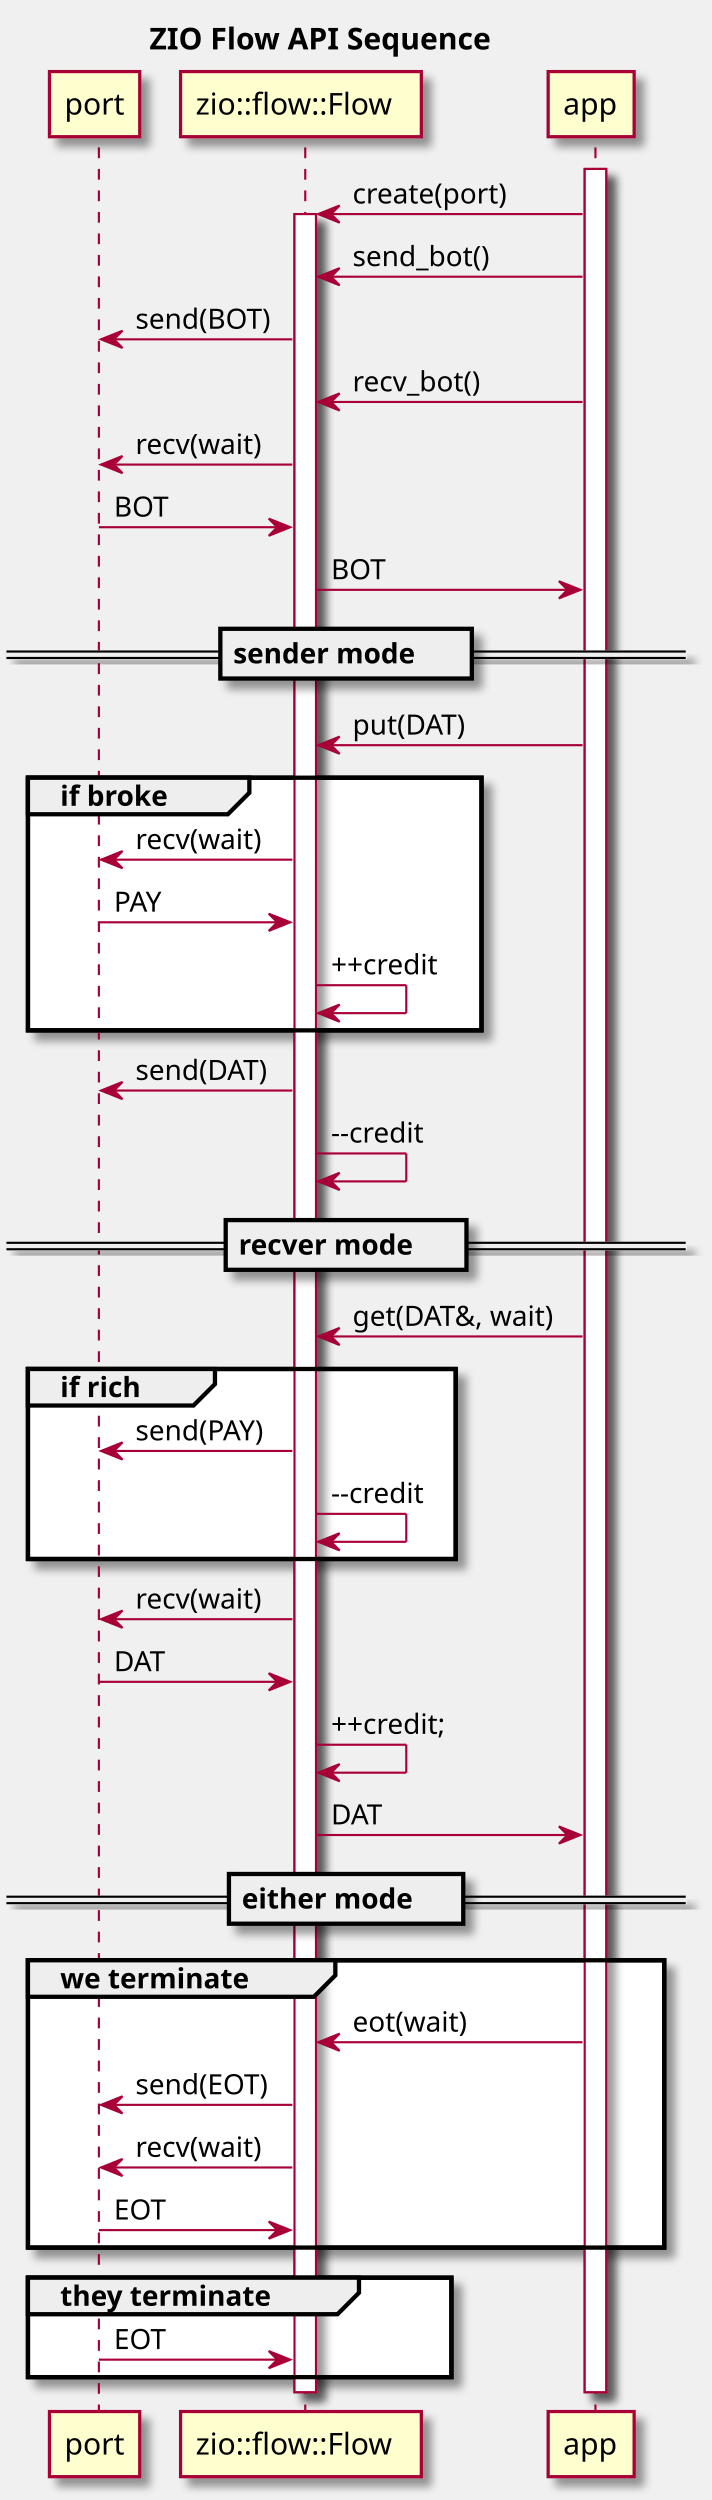
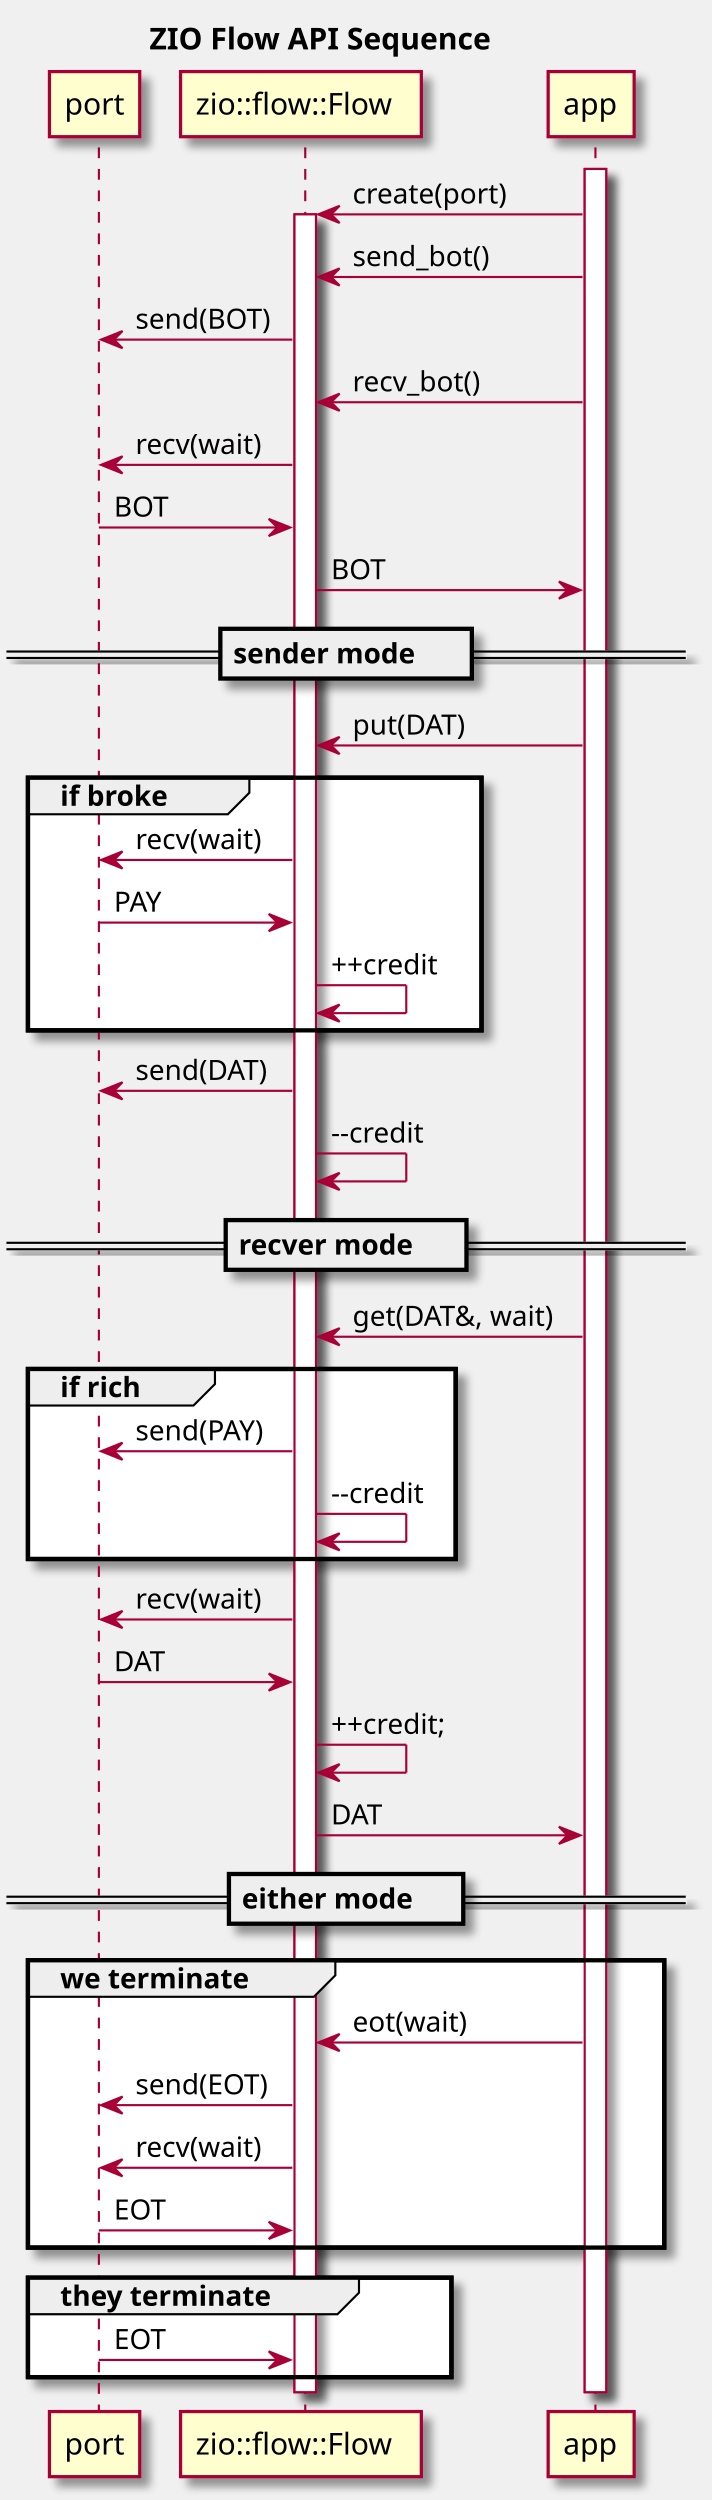
<svg xmlns="http://www.w3.org/2000/svg" contentScriptType="application/ecmascript" contentStyleType="text/css" height="1163px" preserveAspectRatio="none" style="width:331px;height:1163px;" version="1.1" viewBox="0 0 331 1163" width="331px" zoomAndPan="magnify">
  <defs>
    <filter height="300%" id="f6w0gxkdwq3so" width="300%" x="-1" y="-1">
      <feGaussianBlur result="blurOut" stdDeviation="2.0" />
      <feColorMatrix in="blurOut" result="blurOut2" type="matrix" values="0 0 0 0 0 0 0 0 0 0 0 0 0 0 0 0 0 0 .4 0" />
      <feOffset dx="4.0" dy="4.0" in="blurOut2" result="blurOut3" />
      <feBlend in="SourceGraphic" in2="blurOut3" mode="normal" />
    </filter>
  </defs>
  <g>
    <text fill="#000000" font-family="sans-serif" font-size="14" font-weight="bold" lengthAdjust="spacingAndGlyphs" textLength="183" x="69.5" y="22.995">ZIO Flow API Sequence</text>
-     <rect fill="#FFFFFF" filter="url(#f6w0gxkdwq3so)" height="1013.25" style="stroke: #A80036; stroke-width: 1.0;" width="10" x="137" y="99.594" />
+     <rect fill="#FFFFFF" filter="url(#f6w0gxkdwq3so)" height="1013.117" style="stroke: #A80036; stroke-width: 1.0;" width="10" x="137" y="99.727" />
    <rect fill="#FFFFFF" filter="url(#f6w0gxkdwq3so)" height="1034.25" style="stroke: #A80036; stroke-width: 1.0;" width="10" x="272" y="78.594" />
    <rect fill="#FFFFFF" filter="url(#f6w0gxkdwq3so)" height="117.531" style="stroke: #000000; stroke-width: 2.0;" width="211" x="13" y="361.789" />
    <rect fill="#FFFFFF" filter="url(#f6w0gxkdwq3so)" height="88.398" style="stroke: #000000; stroke-width: 2.0;" width="199" x="13" y="636.852" />
    <rect fill="#FFFFFF" filter="url(#f6w0gxkdwq3so)" height="133.664" style="stroke: #000000; stroke-width: 2.0;" width="296" x="13" y="911.914" />
    <rect fill="#FFFFFF" filter="url(#f6w0gxkdwq3so)" height="46.266" style="stroke: #000000; stroke-width: 2.0;" width="197" x="13" y="1059.578" />
    <line style="stroke: #A80036; stroke-width: 1.0; stroke-dasharray: 5.0,5.0;" x1="46" x2="46" y1="68.594" y2="1122.844" />
    <line style="stroke: #A80036; stroke-width: 1.0; stroke-dasharray: 5.0,5.0;" x1="142" x2="142" y1="68.594" y2="1122.844" />
    <line style="stroke: #A80036; stroke-width: 1.0; stroke-dasharray: 5.0,5.0;" x1="277" x2="277" y1="68.594" y2="1122.844" />
    <rect fill="#FEFECE" filter="url(#f6w0gxkdwq3so)" height="30.297" style="stroke: #A80036; stroke-width: 1.5;" width="42" x="23" y="33.297" />
    <text fill="#000000" font-family="sans-serif" font-size="14" lengthAdjust="spacingAndGlyphs" textLength="28" x="30" y="53.292">port</text>
    <rect fill="#FEFECE" filter="url(#f6w0gxkdwq3so)" height="30.297" style="stroke: #A80036; stroke-width: 1.5;" width="42" x="23" y="1121.844" />
    <text fill="#000000" font-family="sans-serif" font-size="14" lengthAdjust="spacingAndGlyphs" textLength="28" x="30" y="1141.839">port</text>
    <rect fill="#FEFECE" filter="url(#f6w0gxkdwq3so)" height="30.297" style="stroke: #A80036; stroke-width: 1.5;" width="112" x="84" y="33.297" />
    <text fill="#000000" font-family="sans-serif" font-size="14" lengthAdjust="spacingAndGlyphs" textLength="98" x="91" y="53.292">zio::flow::Flow</text>
    <rect fill="#FEFECE" filter="url(#f6w0gxkdwq3so)" height="30.297" style="stroke: #A80036; stroke-width: 1.5;" width="112" x="84" y="1121.844" />
    <text fill="#000000" font-family="sans-serif" font-size="14" lengthAdjust="spacingAndGlyphs" textLength="98" x="91" y="1141.839">zio::flow::Flow</text>
    <rect fill="#FEFECE" filter="url(#f6w0gxkdwq3so)" height="30.297" style="stroke: #A80036; stroke-width: 1.5;" width="40" x="255" y="33.297" />
    <text fill="#000000" font-family="sans-serif" font-size="14" lengthAdjust="spacingAndGlyphs" textLength="26" x="262" y="53.292">app</text>
    <rect fill="#FEFECE" filter="url(#f6w0gxkdwq3so)" height="30.297" style="stroke: #A80036; stroke-width: 1.5;" width="40" x="255" y="1121.844" />
    <text fill="#000000" font-family="sans-serif" font-size="14" lengthAdjust="spacingAndGlyphs" textLength="26" x="262" y="1141.839">app</text>
-     <rect fill="#FFFFFF" filter="url(#f6w0gxkdwq3so)" height="1013.25" style="stroke: #A80036; stroke-width: 1.0;" width="10" x="137" y="99.594" />
+     <rect fill="#FFFFFF" filter="url(#f6w0gxkdwq3so)" height="1013.117" style="stroke: #A80036; stroke-width: 1.0;" width="10" x="137" y="99.727" />
    <rect fill="#FFFFFF" filter="url(#f6w0gxkdwq3so)" height="1034.25" style="stroke: #A80036; stroke-width: 1.0;" width="10" x="272" y="78.594" />
-     <polygon fill="#A80036" points="158,95.594,148,99.594,158,103.594,154,99.594" style="stroke: #A80036; stroke-width: 1.0;" />
-     <line style="stroke: #A80036; stroke-width: 1.0;" x1="152" x2="271" y1="99.594" y2="99.594" />
+     <polygon fill="#A80036" points="158,95.727,148,99.727,158,103.727,154,99.727" style="stroke: #A80036; stroke-width: 1.0;" />
+     <line style="stroke: #A80036; stroke-width: 1.0;" x1="152" x2="271" y1="99.727" y2="99.727" />
    <text fill="#000000" font-family="sans-serif" font-size="13" lengthAdjust="spacingAndGlyphs" textLength="77" x="164" y="94.661">create(port)</text>
-     <polygon fill="#A80036" points="158,124.727,148,128.727,158,132.727,154,128.727" style="stroke: #A80036; stroke-width: 1.0;" />
-     <line style="stroke: #A80036; stroke-width: 1.0;" x1="152" x2="271" y1="128.727" y2="128.727" />
+     <polygon fill="#A80036" points="158,124.859,148,128.859,158,132.859,154,128.859" style="stroke: #A80036; stroke-width: 1.0;" />
+     <line style="stroke: #A80036; stroke-width: 1.0;" x1="152" x2="271" y1="128.859" y2="128.859" />
    <text fill="#000000" font-family="sans-serif" font-size="13" lengthAdjust="spacingAndGlyphs" textLength="69" x="164" y="123.793">send_bot()</text>
-     <polygon fill="#A80036" points="57,153.859,47,157.859,57,161.859,53,157.859" style="stroke: #A80036; stroke-width: 1.0;" />
-     <line style="stroke: #A80036; stroke-width: 1.0;" x1="51" x2="136" y1="157.859" y2="157.859" />
+     <polygon fill="#A80036" points="57,153.992,47,157.992,57,161.992,53,157.992" style="stroke: #A80036; stroke-width: 1.0;" />
+     <line style="stroke: #A80036; stroke-width: 1.0;" x1="51" x2="136" y1="157.992" y2="157.992" />
    <text fill="#000000" font-family="sans-serif" font-size="13" lengthAdjust="spacingAndGlyphs" textLength="67" x="63" y="152.926">send(BOT)</text>
-     <polygon fill="#A80036" points="158,182.992,148,186.992,158,190.992,154,186.992" style="stroke: #A80036; stroke-width: 1.0;" />
-     <line style="stroke: #A80036; stroke-width: 1.0;" x1="152" x2="271" y1="186.992" y2="186.992" />
+     <polygon fill="#A80036" points="158,183.125,148,187.125,158,191.125,154,187.125" style="stroke: #A80036; stroke-width: 1.0;" />
+     <line style="stroke: #A80036; stroke-width: 1.0;" x1="152" x2="271" y1="187.125" y2="187.125" />
    <text fill="#000000" font-family="sans-serif" font-size="13" lengthAdjust="spacingAndGlyphs" textLength="65" x="164" y="182.059">recv_bot()</text>
-     <polygon fill="#A80036" points="57,212.125,47,216.125,57,220.125,53,216.125" style="stroke: #A80036; stroke-width: 1.0;" />
-     <line style="stroke: #A80036; stroke-width: 1.0;" x1="51" x2="136" y1="216.125" y2="216.125" />
+     <polygon fill="#A80036" points="57,212.258,47,216.258,57,220.258,53,216.258" style="stroke: #A80036; stroke-width: 1.0;" />
+     <line style="stroke: #A80036; stroke-width: 1.0;" x1="51" x2="136" y1="216.258" y2="216.258" />
    <text fill="#000000" font-family="sans-serif" font-size="13" lengthAdjust="spacingAndGlyphs" textLength="62" x="63" y="211.192">recv(wait)</text>
-     <polygon fill="#A80036" points="125,241.258,135,245.258,125,249.258,129,245.258" style="stroke: #A80036; stroke-width: 1.0;" />
-     <line style="stroke: #A80036; stroke-width: 1.0;" x1="46" x2="131" y1="245.258" y2="245.258" />
+     <polygon fill="#A80036" points="125,241.391,135,245.391,125,249.391,129,245.391" style="stroke: #A80036; stroke-width: 1.0;" />
+     <line style="stroke: #A80036; stroke-width: 1.0;" x1="46" x2="131" y1="245.391" y2="245.391" />
    <text fill="#000000" font-family="sans-serif" font-size="13" lengthAdjust="spacingAndGlyphs" textLength="26" x="53" y="240.325">BOT</text>
-     <polygon fill="#A80036" points="260,270.391,270,274.391,260,278.391,264,274.391" style="stroke: #A80036; stroke-width: 1.0;" />
-     <line style="stroke: #A80036; stroke-width: 1.0;" x1="147" x2="266" y1="274.391" y2="274.391" />
+     <polygon fill="#A80036" points="260,270.523,270,274.523,260,278.523,264,274.523" style="stroke: #A80036; stroke-width: 1.0;" />
+     <line style="stroke: #A80036; stroke-width: 1.0;" x1="147" x2="266" y1="274.523" y2="274.523" />
    <text fill="#000000" font-family="sans-serif" font-size="13" lengthAdjust="spacingAndGlyphs" textLength="26" x="154" y="269.457">BOT</text>
    <rect fill="#EEEEEE" filter="url(#f6w0gxkdwq3so)" height="3" style="stroke: #EEEEEE; stroke-width: 1.0;" width="316" x="3" y="303.09" />
    <line style="stroke: #000000; stroke-width: 1.0;" x1="3" x2="319" y1="303.09" y2="303.09" />
    <line style="stroke: #000000; stroke-width: 1.0;" x1="3" x2="319" y1="306.09" y2="306.09" />
    <rect fill="#EEEEEE" filter="url(#f6w0gxkdwq3so)" height="23.133" style="stroke: #000000; stroke-width: 2.0;" width="117" x="102.5" y="292.523" />
    <text fill="#000000" font-family="sans-serif" font-size="13" font-weight="bold" lengthAdjust="spacingAndGlyphs" textLength="98" x="108.5" y="308.59">sender mode</text>
-     <polygon fill="#A80036" points="158,342.656,148,346.656,158,350.656,154,346.656" style="stroke: #A80036; stroke-width: 1.0;" />
-     <line style="stroke: #A80036; stroke-width: 1.0;" x1="152" x2="271" y1="346.656" y2="346.656" />
+     <polygon fill="#A80036" points="158,342.789,148,346.789,158,350.789,154,346.789" style="stroke: #A80036; stroke-width: 1.0;" />
+     <line style="stroke: #A80036; stroke-width: 1.0;" x1="152" x2="271" y1="346.789" y2="346.789" />
    <text fill="#000000" font-family="sans-serif" font-size="13" lengthAdjust="spacingAndGlyphs" textLength="57" x="164" y="341.723">put(DAT)</text>
+     <path d="M13,361.789 L116,361.789 L116,368.789 L106,378.789 L13,378.789 L13,361.789 " fill="#EEEEEE" style="stroke: #000000; stroke-width: 1.0;" />
    <rect fill="none" height="117.531" style="stroke: #000000; stroke-width: 2.0;" width="211" x="13" y="361.789" />
-     <polygon fill="#EEEEEE" points="13,361.789,116,361.789,116,368.789,106,378.789,13,378.789,13,361.789" style="stroke: #000000; stroke-width: 2.0;" />
    <text fill="#000000" font-family="sans-serif" font-size="13" font-weight="bold" lengthAdjust="spacingAndGlyphs" textLength="58" x="28" y="374.856">if broke</text>
-     <polygon fill="#A80036" points="57,395.922,47,399.922,57,403.922,53,399.922" style="stroke: #A80036; stroke-width: 1.0;" />
-     <line style="stroke: #A80036; stroke-width: 1.0;" x1="51" x2="136" y1="399.922" y2="399.922" />
+     <polygon fill="#A80036" points="57,396.055,47,400.055,57,404.055,53,400.055" style="stroke: #A80036; stroke-width: 1.0;" />
+     <line style="stroke: #A80036; stroke-width: 1.0;" x1="51" x2="136" y1="400.055" y2="400.055" />
    <text fill="#000000" font-family="sans-serif" font-size="13" lengthAdjust="spacingAndGlyphs" textLength="62" x="63" y="394.989">recv(wait)</text>
-     <polygon fill="#A80036" points="125,425.055,135,429.055,125,433.055,129,429.055" style="stroke: #A80036; stroke-width: 1.0;" />
-     <line style="stroke: #A80036; stroke-width: 1.0;" x1="46" x2="131" y1="429.055" y2="429.055" />
+     <polygon fill="#A80036" points="125,425.188,135,429.188,125,433.188,129,429.188" style="stroke: #A80036; stroke-width: 1.0;" />
+     <line style="stroke: #A80036; stroke-width: 1.0;" x1="46" x2="131" y1="429.188" y2="429.188" />
    <text fill="#000000" font-family="sans-serif" font-size="13" lengthAdjust="spacingAndGlyphs" textLength="24" x="53" y="424.122">PAY</text>
    <line style="stroke: #A80036; stroke-width: 1.0;" x1="147" x2="189" y1="458.32" y2="458.32" />
    <line style="stroke: #A80036; stroke-width: 1.0;" x1="189" x2="189" y1="458.32" y2="471.32" />
    <line style="stroke: #A80036; stroke-width: 1.0;" x1="148" x2="189" y1="471.32" y2="471.32" />
    <polygon fill="#A80036" points="158,467.32,148,471.32,158,475.32,154,471.32" style="stroke: #A80036; stroke-width: 1.0;" />
    <text fill="#000000" font-family="sans-serif" font-size="13" lengthAdjust="spacingAndGlyphs" textLength="58" x="154" y="453.254">++credit</text>
-     <polygon fill="#A80036" points="57,503.32,47,507.32,57,511.32,53,507.32" style="stroke: #A80036; stroke-width: 1.0;" />
-     <line style="stroke: #A80036; stroke-width: 1.0;" x1="51" x2="136" y1="507.32" y2="507.32" />
+     <polygon fill="#A80036" points="57,503.453,47,507.453,57,511.453,53,507.453" style="stroke: #A80036; stroke-width: 1.0;" />
+     <line style="stroke: #A80036; stroke-width: 1.0;" x1="51" x2="136" y1="507.453" y2="507.453" />
    <text fill="#000000" font-family="sans-serif" font-size="13" lengthAdjust="spacingAndGlyphs" textLength="67" x="63" y="502.387">send(DAT)</text>
    <line style="stroke: #A80036; stroke-width: 1.0;" x1="147" x2="189" y1="536.586" y2="536.586" />
    <line style="stroke: #A80036; stroke-width: 1.0;" x1="189" x2="189" y1="536.586" y2="549.586" />
    <line style="stroke: #A80036; stroke-width: 1.0;" x1="148" x2="189" y1="549.586" y2="549.586" />
    <polygon fill="#A80036" points="158,545.586,148,549.586,158,553.586,154,549.586" style="stroke: #A80036; stroke-width: 1.0;" />
    <text fill="#000000" font-family="sans-serif" font-size="13" lengthAdjust="spacingAndGlyphs" textLength="46" x="154" y="531.52">--credit</text>
    <rect fill="#EEEEEE" filter="url(#f6w0gxkdwq3so)" height="3" style="stroke: #EEEEEE; stroke-width: 1.0;" width="316" x="3" y="578.152" />
    <line style="stroke: #000000; stroke-width: 1.0;" x1="3" x2="319" y1="578.152" y2="578.152" />
    <line style="stroke: #000000; stroke-width: 1.0;" x1="3" x2="319" y1="581.152" y2="581.152" />
    <rect fill="#EEEEEE" filter="url(#f6w0gxkdwq3so)" height="23.133" style="stroke: #000000; stroke-width: 2.0;" width="112" x="105" y="567.586" />
    <text fill="#000000" font-family="sans-serif" font-size="13" font-weight="bold" lengthAdjust="spacingAndGlyphs" textLength="93" x="111" y="583.653">recver mode</text>
-     <polygon fill="#A80036" points="158,617.719,148,621.719,158,625.719,154,621.719" style="stroke: #A80036; stroke-width: 1.0;" />
-     <line style="stroke: #A80036; stroke-width: 1.0;" x1="152" x2="271" y1="621.719" y2="621.719" />
+     <polygon fill="#A80036" points="158,617.852,148,621.852,158,625.852,154,621.852" style="stroke: #A80036; stroke-width: 1.0;" />
+     <line style="stroke: #A80036; stroke-width: 1.0;" x1="152" x2="271" y1="621.852" y2="621.852" />
    <text fill="#000000" font-family="sans-serif" font-size="13" lengthAdjust="spacingAndGlyphs" textLength="101" x="164" y="616.786">get(DAT&amp;, wait)</text>
+     <path d="M13,636.852 L100,636.852 L100,643.852 L90,653.852 L13,653.852 L13,636.852 " fill="#EEEEEE" style="stroke: #000000; stroke-width: 1.0;" />
    <rect fill="none" height="88.398" style="stroke: #000000; stroke-width: 2.0;" width="199" x="13" y="636.852" />
-     <polygon fill="#EEEEEE" points="13,636.852,100,636.852,100,643.852,90,653.852,13,653.852,13,636.852" style="stroke: #000000; stroke-width: 2.0;" />
    <text fill="#000000" font-family="sans-serif" font-size="13" font-weight="bold" lengthAdjust="spacingAndGlyphs" textLength="42" x="28" y="649.918">if rich</text>
-     <polygon fill="#A80036" points="57,670.984,47,674.984,57,678.984,53,674.984" style="stroke: #A80036; stroke-width: 1.0;" />
-     <line style="stroke: #A80036; stroke-width: 1.0;" x1="51" x2="136" y1="674.984" y2="674.984" />
+     <polygon fill="#A80036" points="57,671.117,47,675.117,57,679.117,53,675.117" style="stroke: #A80036; stroke-width: 1.0;" />
+     <line style="stroke: #A80036; stroke-width: 1.0;" x1="51" x2="136" y1="675.117" y2="675.117" />
    <text fill="#000000" font-family="sans-serif" font-size="13" lengthAdjust="spacingAndGlyphs" textLength="65" x="63" y="670.051">send(PAY)</text>
    <line style="stroke: #A80036; stroke-width: 1.0;" x1="147" x2="189" y1="704.25" y2="704.25" />
    <line style="stroke: #A80036; stroke-width: 1.0;" x1="189" x2="189" y1="704.25" y2="717.25" />
    <line style="stroke: #A80036; stroke-width: 1.0;" x1="148" x2="189" y1="717.25" y2="717.25" />
    <polygon fill="#A80036" points="158,713.25,148,717.25,158,721.25,154,717.25" style="stroke: #A80036; stroke-width: 1.0;" />
    <text fill="#000000" font-family="sans-serif" font-size="13" lengthAdjust="spacingAndGlyphs" textLength="46" x="154" y="699.184">--credit</text>
-     <polygon fill="#A80036" points="57,749.25,47,753.25,57,757.25,53,753.25" style="stroke: #A80036; stroke-width: 1.0;" />
-     <line style="stroke: #A80036; stroke-width: 1.0;" x1="51" x2="136" y1="753.25" y2="753.25" />
+     <polygon fill="#A80036" points="57,749.383,47,753.383,57,757.383,53,753.383" style="stroke: #A80036; stroke-width: 1.0;" />
+     <line style="stroke: #A80036; stroke-width: 1.0;" x1="51" x2="136" y1="753.383" y2="753.383" />
    <text fill="#000000" font-family="sans-serif" font-size="13" lengthAdjust="spacingAndGlyphs" textLength="62" x="63" y="748.317">recv(wait)</text>
-     <polygon fill="#A80036" points="125,778.383,135,782.383,125,786.383,129,782.383" style="stroke: #A80036; stroke-width: 1.0;" />
-     <line style="stroke: #A80036; stroke-width: 1.0;" x1="46" x2="131" y1="782.383" y2="782.383" />
+     <polygon fill="#A80036" points="125,778.516,135,782.516,125,786.516,129,782.516" style="stroke: #A80036; stroke-width: 1.0;" />
+     <line style="stroke: #A80036; stroke-width: 1.0;" x1="46" x2="131" y1="782.516" y2="782.516" />
    <text fill="#000000" font-family="sans-serif" font-size="13" lengthAdjust="spacingAndGlyphs" textLength="26" x="53" y="777.45">DAT</text>
    <line style="stroke: #A80036; stroke-width: 1.0;" x1="147" x2="189" y1="811.648" y2="811.648" />
    <line style="stroke: #A80036; stroke-width: 1.0;" x1="189" x2="189" y1="811.648" y2="824.648" />
    <line style="stroke: #A80036; stroke-width: 1.0;" x1="148" x2="189" y1="824.648" y2="824.648" />
    <polygon fill="#A80036" points="158,820.648,148,824.648,158,828.648,154,824.648" style="stroke: #A80036; stroke-width: 1.0;" />
    <text fill="#000000" font-family="sans-serif" font-size="13" lengthAdjust="spacingAndGlyphs" textLength="62" x="154" y="806.582">++credit;</text>
-     <polygon fill="#A80036" points="260,849.648,270,853.648,260,857.648,264,853.648" style="stroke: #A80036; stroke-width: 1.0;" />
-     <line style="stroke: #A80036; stroke-width: 1.0;" x1="147" x2="266" y1="853.648" y2="853.648" />
+     <polygon fill="#A80036" points="260,849.781,270,853.781,260,857.781,264,853.781" style="stroke: #A80036; stroke-width: 1.0;" />
+     <line style="stroke: #A80036; stroke-width: 1.0;" x1="147" x2="266" y1="853.781" y2="853.781" />
    <text fill="#000000" font-family="sans-serif" font-size="13" lengthAdjust="spacingAndGlyphs" textLength="26" x="154" y="848.715">DAT</text>
    <rect fill="#EEEEEE" filter="url(#f6w0gxkdwq3so)" height="3" style="stroke: #EEEEEE; stroke-width: 1.0;" width="316" x="3" y="882.348" />
    <line style="stroke: #000000; stroke-width: 1.0;" x1="3" x2="319" y1="882.348" y2="882.348" />
    <line style="stroke: #000000; stroke-width: 1.0;" x1="3" x2="319" y1="885.348" y2="885.348" />
    <rect fill="#EEEEEE" filter="url(#f6w0gxkdwq3so)" height="23.133" style="stroke: #000000; stroke-width: 2.0;" width="109" x="106.5" y="871.781" />
    <text fill="#000000" font-family="sans-serif" font-size="13" font-weight="bold" lengthAdjust="spacingAndGlyphs" textLength="90" x="112.5" y="887.848">either mode</text>
+     <path d="M13,911.914 L156,911.914 L156,918.914 L146,928.914 L13,928.914 L13,911.914 " fill="#EEEEEE" style="stroke: #000000; stroke-width: 1.0;" />
    <rect fill="none" height="133.664" style="stroke: #000000; stroke-width: 2.0;" width="296" x="13" y="911.914" />
-     <polygon fill="#EEEEEE" points="13,911.914,156,911.914,156,918.914,146,928.914,13,928.914,13,911.914" style="stroke: #000000; stroke-width: 2.0;" />
    <text fill="#000000" font-family="sans-serif" font-size="13" font-weight="bold" lengthAdjust="spacingAndGlyphs" textLength="98" x="28" y="924.981">we terminate</text>
-     <polygon fill="#A80036" points="158,946.047,148,950.047,158,954.047,154,950.047" style="stroke: #A80036; stroke-width: 1.0;" />
-     <line style="stroke: #A80036; stroke-width: 1.0;" x1="152" x2="271" y1="950.047" y2="950.047" />
+     <polygon fill="#A80036" points="158,946.18,148,950.18,158,954.18,154,950.18" style="stroke: #A80036; stroke-width: 1.0;" />
+     <line style="stroke: #A80036; stroke-width: 1.0;" x1="152" x2="271" y1="950.18" y2="950.18" />
    <text fill="#000000" font-family="sans-serif" font-size="13" lengthAdjust="spacingAndGlyphs" textLength="56" x="164" y="945.114">eot(wait)</text>
-     <polygon fill="#A80036" points="57,975.18,47,979.18,57,983.18,53,979.18" style="stroke: #A80036; stroke-width: 1.0;" />
-     <line style="stroke: #A80036; stroke-width: 1.0;" x1="51" x2="136" y1="979.18" y2="979.18" />
+     <polygon fill="#A80036" points="57,975.312,47,979.312,57,983.312,53,979.312" style="stroke: #A80036; stroke-width: 1.0;" />
+     <line style="stroke: #A80036; stroke-width: 1.0;" x1="51" x2="136" y1="979.312" y2="979.312" />
    <text fill="#000000" font-family="sans-serif" font-size="13" lengthAdjust="spacingAndGlyphs" textLength="66" x="63" y="974.247">send(EOT)</text>
-     <polygon fill="#A80036" points="57,1004.312,47,1008.312,57,1012.312,53,1008.312" style="stroke: #A80036; stroke-width: 1.0;" />
-     <line style="stroke: #A80036; stroke-width: 1.0;" x1="51" x2="136" y1="1008.312" y2="1008.312" />
+     <polygon fill="#A80036" points="57,1004.445,47,1008.445,57,1012.445,53,1008.445" style="stroke: #A80036; stroke-width: 1.0;" />
+     <line style="stroke: #A80036; stroke-width: 1.0;" x1="51" x2="136" y1="1008.445" y2="1008.445" />
    <text fill="#000000" font-family="sans-serif" font-size="13" lengthAdjust="spacingAndGlyphs" textLength="62" x="63" y="1003.379">recv(wait)</text>
-     <polygon fill="#A80036" points="125,1033.445,135,1037.445,125,1041.445,129,1037.445" style="stroke: #A80036; stroke-width: 1.0;" />
-     <line style="stroke: #A80036; stroke-width: 1.0;" x1="46" x2="131" y1="1037.445" y2="1037.445" />
+     <polygon fill="#A80036" points="125,1033.578,135,1037.578,125,1041.578,129,1037.578" style="stroke: #A80036; stroke-width: 1.0;" />
+     <line style="stroke: #A80036; stroke-width: 1.0;" x1="46" x2="131" y1="1037.578" y2="1037.578" />
    <text fill="#000000" font-family="sans-serif" font-size="13" lengthAdjust="spacingAndGlyphs" textLength="25" x="53" y="1032.512">EOT</text>
+     <path d="M13,1059.578 L167,1059.578 L167,1066.578 L157,1076.578 L13,1076.578 L13,1059.578 " fill="#EEEEEE" style="stroke: #000000; stroke-width: 1.0;" />
    <rect fill="none" height="46.266" style="stroke: #000000; stroke-width: 2.0;" width="197" x="13" y="1059.578" />
-     <polygon fill="#EEEEEE" points="13,1059.578,167,1059.578,167,1066.578,157,1076.578,13,1076.578,13,1059.578" style="stroke: #000000; stroke-width: 2.0;" />
    <text fill="#000000" font-family="sans-serif" font-size="13" font-weight="bold" lengthAdjust="spacingAndGlyphs" textLength="109" x="28" y="1072.645">they terminate</text>
-     <polygon fill="#A80036" points="125,1093.711,135,1097.711,125,1101.711,129,1097.711" style="stroke: #A80036; stroke-width: 1.0;" />
-     <line style="stroke: #A80036; stroke-width: 1.0;" x1="46" x2="131" y1="1097.711" y2="1097.711" />
+     <polygon fill="#A80036" points="125,1093.844,135,1097.844,125,1101.844,129,1097.844" style="stroke: #A80036; stroke-width: 1.0;" />
+     <line style="stroke: #A80036; stroke-width: 1.0;" x1="46" x2="131" y1="1097.844" y2="1097.844" />
    <text fill="#000000" font-family="sans-serif" font-size="13" lengthAdjust="spacingAndGlyphs" textLength="25" x="53" y="1092.778">EOT</text>
  </g>
</svg>
